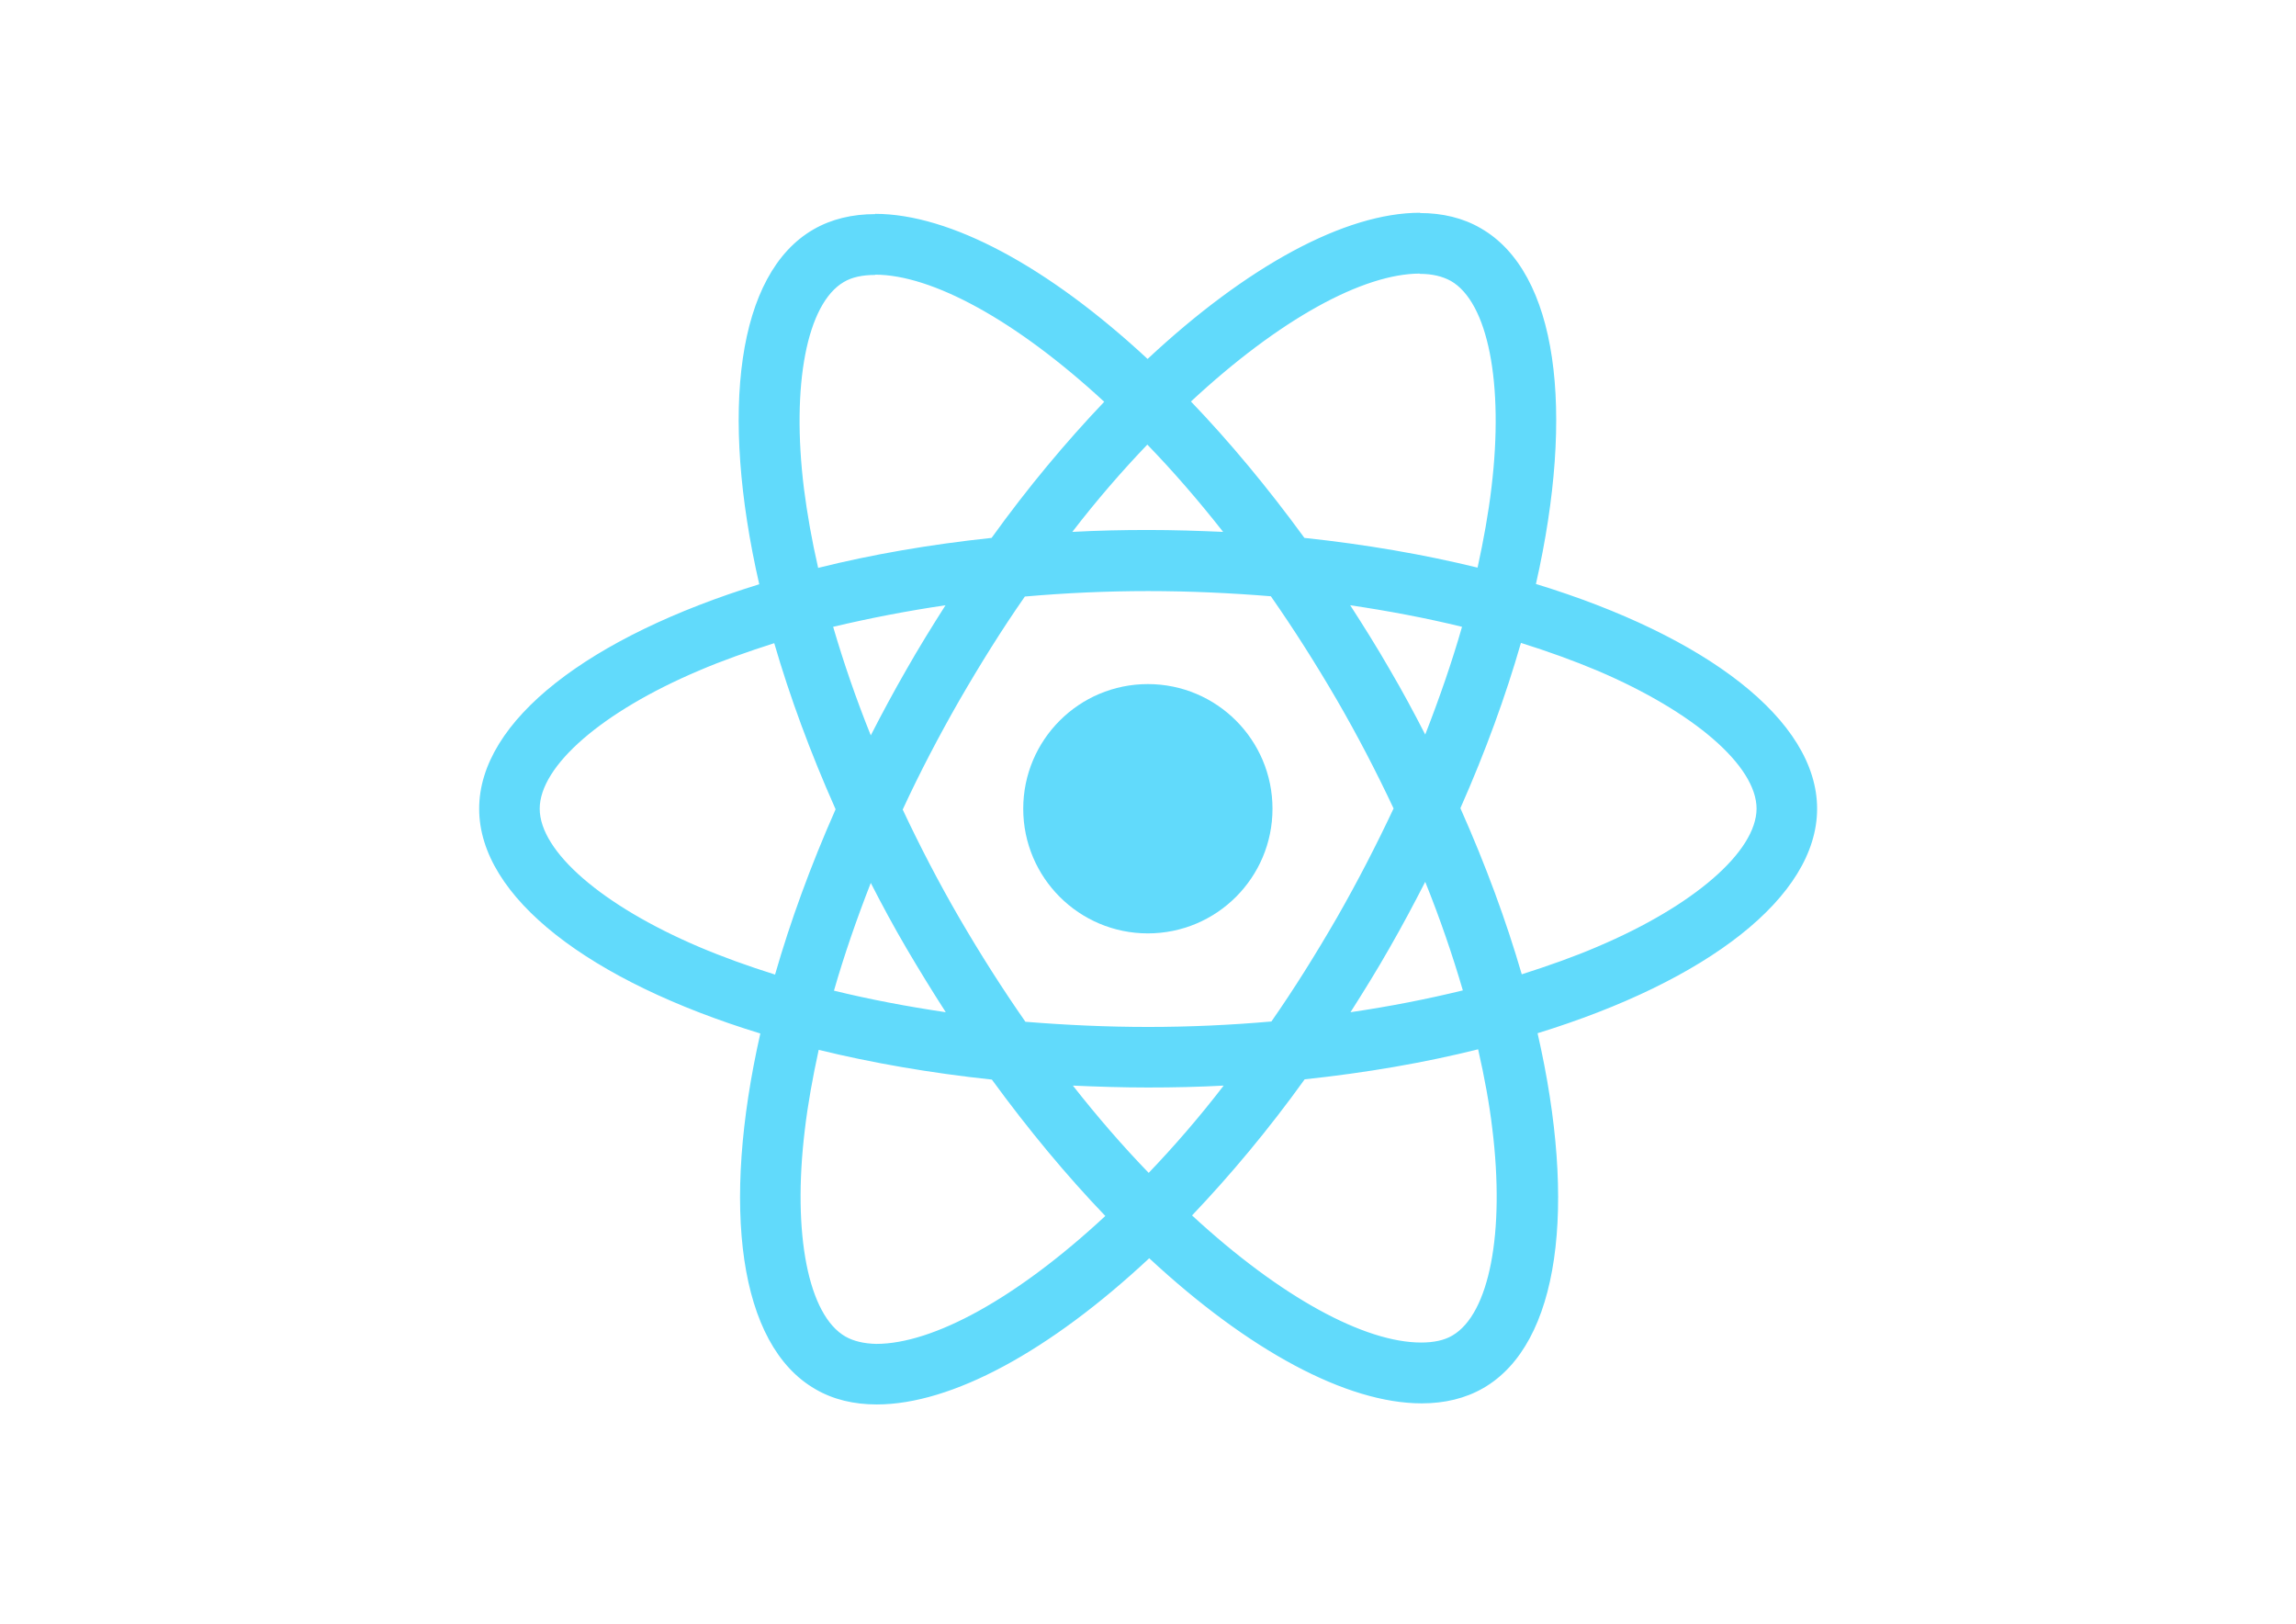
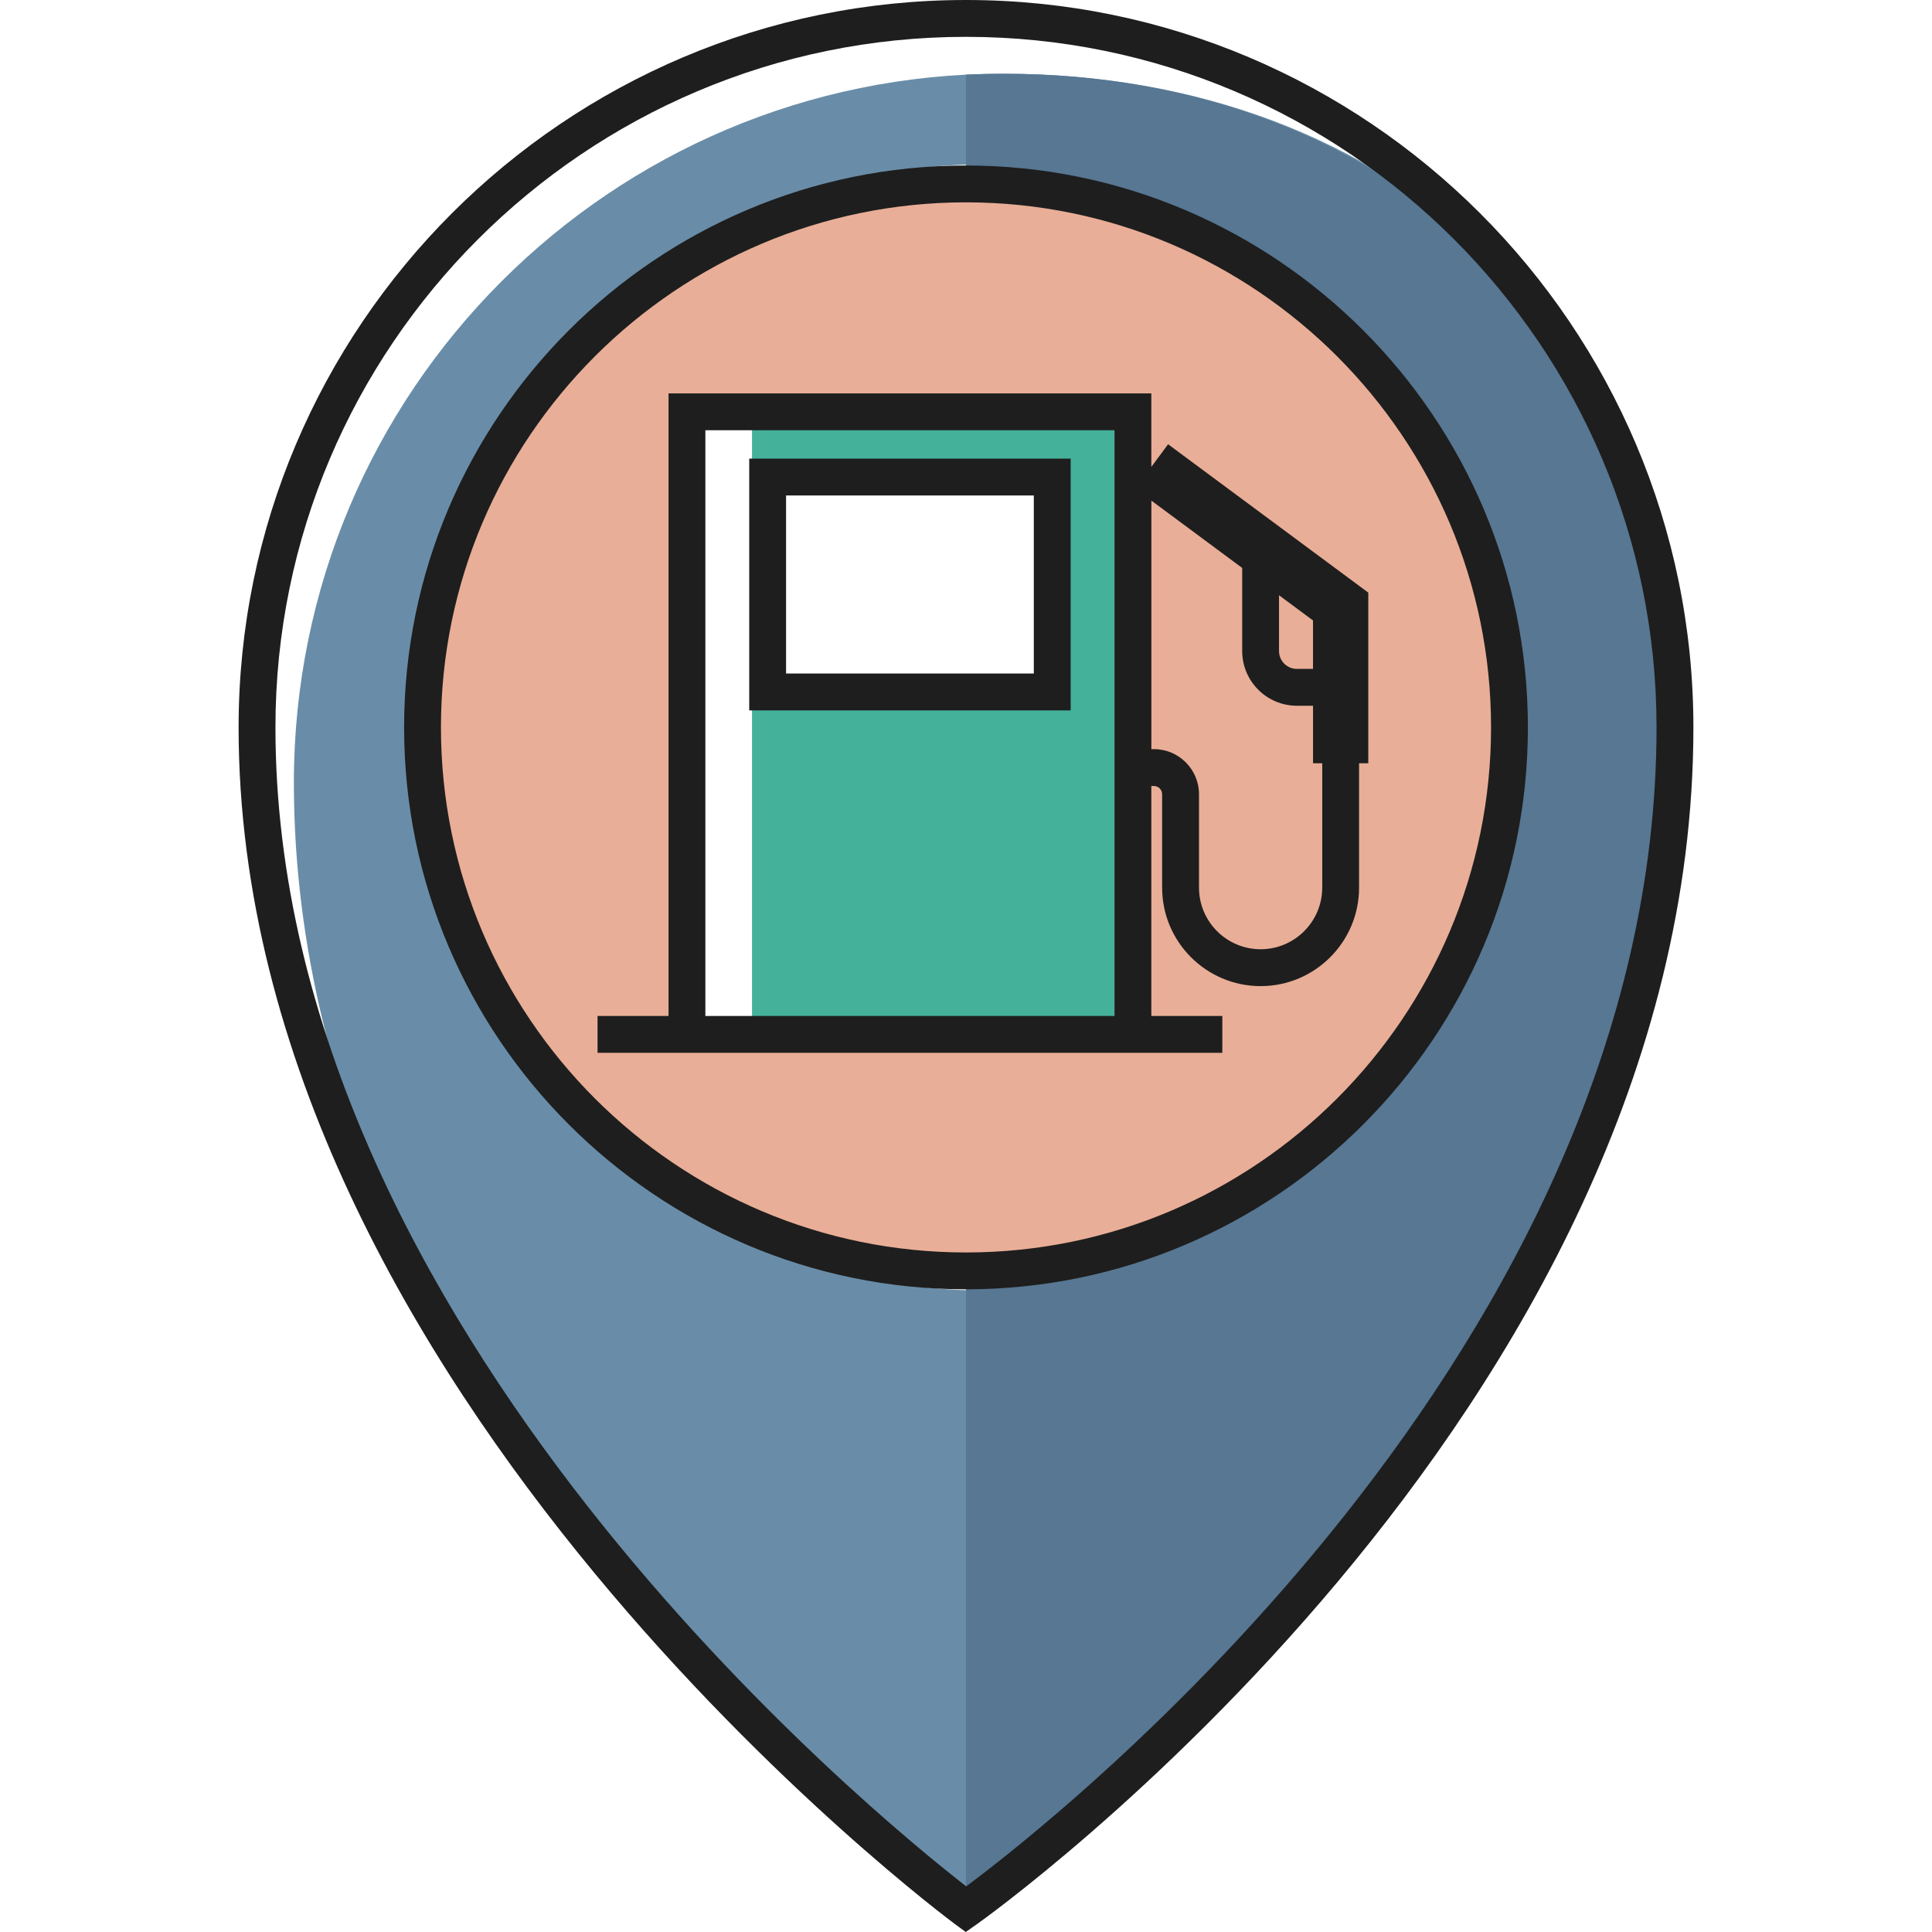
- <svg xmlns="http://www.w3.org/2000/svg" viewBox="0 0 841.9 595.3">
-   <g fill="#61DAFB">
-     <path d="M666.3 296.5c0-32.5-40.7-63.3-103.1-82.4 14.4-63.6 8-114.2-20.2-130.4-6.5-3.8-14.1-5.6-22.4-5.6v22.3c4.6 0 8.3.9 11.4 2.6 13.6 7.8 19.5 37.5 14.9 75.7-1.1 9.4-2.9 19.3-5.1 29.4-19.6-4.8-41-8.5-63.5-10.9-13.5-18.5-27.5-35.3-41.6-50 32.6-30.3 63.2-46.9 84-46.9V78c-27.5 0-63.5 19.6-99.9 53.6-36.4-33.8-72.4-53.2-99.9-53.2v22.3c20.7 0 51.4 16.5 84 46.6-14 14.7-28 31.4-41.3 49.9-22.6 2.4-44 6.1-63.6 11-2.3-10-4-19.7-5.2-29-4.7-38.2 1.1-67.9 14.6-75.8 3-1.8 6.9-2.6 11.5-2.6V78.5c-8.4 0-16 1.8-22.6 5.6-28.1 16.2-34.4 66.7-19.9 130.1-62.2 19.2-102.7 49.9-102.7 82.3 0 32.5 40.7 63.3 103.1 82.4-14.4 63.6-8 114.2 20.2 130.4 6.5 3.8 14.1 5.6 22.5 5.6 27.5 0 63.5-19.6 99.9-53.6 36.4 33.8 72.4 53.2 99.9 53.2 8.4 0 16-1.8 22.6-5.6 28.1-16.2 34.4-66.7 19.9-130.1 62-19.1 102.5-49.9 102.5-82.3zm-130.2-66.7c-3.7 12.9-8.3 26.2-13.5 39.5-4.1-8-8.4-16-13.1-24-4.6-8-9.5-15.8-14.4-23.4 14.2 2.1 27.9 4.7 41 7.9zm-45.8 106.5c-7.8 13.5-15.8 26.3-24.1 38.2-14.9 1.3-30 2-45.2 2-15.1 0-30.2-.7-45-1.9-8.3-11.9-16.4-24.6-24.2-38-7.6-13.1-14.5-26.4-20.8-39.8 6.2-13.4 13.2-26.8 20.7-39.9 7.8-13.5 15.8-26.3 24.1-38.2 14.9-1.3 30-2 45.2-2 15.1 0 30.2.7 45 1.9 8.3 11.9 16.4 24.6 24.2 38 7.6 13.1 14.5 26.4 20.8 39.8-6.3 13.4-13.2 26.8-20.7 39.9zm32.3-13c5.4 13.4 10 26.8 13.8 39.8-13.1 3.2-26.9 5.9-41.2 8 4.9-7.7 9.8-15.6 14.4-23.7 4.6-8 8.9-16.1 13-24.1zM421.2 430c-9.3-9.6-18.6-20.3-27.8-32 9 .4 18.2.7 27.5.7 9.4 0 18.7-.2 27.8-.7-9 11.7-18.3 22.4-27.5 32zm-74.4-58.9c-14.2-2.1-27.9-4.7-41-7.9 3.7-12.9 8.3-26.2 13.5-39.5 4.1 8 8.4 16 13.1 24 4.7 8 9.5 15.8 14.4 23.4zM420.7 163c9.3 9.6 18.6 20.3 27.8 32-9-.4-18.2-.7-27.5-.7-9.4 0-18.7.2-27.8.7 9-11.7 18.3-22.4 27.5-32zm-74 58.9c-4.9 7.7-9.8 15.6-14.4 23.7-4.6 8-8.9 16-13 24-5.4-13.4-10-26.8-13.8-39.8 13.1-3.1 26.9-5.8 41.2-7.9zm-90.5 125.2c-35.4-15.1-58.3-34.9-58.3-50.6 0-15.7 22.9-35.6 58.3-50.6 8.6-3.7 18-7 27.7-10.1 5.7 19.6 13.2 40 22.5 60.9-9.2 20.8-16.6 41.1-22.2 60.6-9.9-3.1-19.3-6.5-28-10.2zM310 490c-13.6-7.8-19.5-37.5-14.9-75.7 1.1-9.4 2.9-19.3 5.1-29.4 19.6 4.8 41 8.5 63.5 10.9 13.5 18.5 27.5 35.3 41.6 50-32.6 30.3-63.2 46.9-84 46.9-4.5-.1-8.3-1-11.3-2.7zm237.2-76.2c4.7 38.2-1.1 67.9-14.6 75.8-3 1.8-6.9 2.6-11.5 2.6-20.7 0-51.4-16.5-84-46.6 14-14.7 28-31.4 41.3-49.9 22.6-2.4 44-6.1 63.6-11 2.3 10.1 4.1 19.8 5.2 29.1zm38.5-66.7c-8.6 3.7-18 7-27.7 10.1-5.7-19.6-13.2-40-22.5-60.9 9.2-20.8 16.6-41.1 22.2-60.6 9.9 3.1 19.3 6.5 28.1 10.2 35.4 15.1 58.3 34.9 58.3 50.6-.1 15.7-23 35.6-58.4 50.6zM320.8 78.4z" />
-     <circle cx="420.9" cy="296.5" r="45.7" />
-     <path d="M520.5 78.1z" />
+ <svg xmlns="http://www.w3.org/2000/svg" version="1.1" x="0px" y="0px" viewBox="0 0 128 128" style="enable-background:new 0 0 128 128;" xml:space="preserve">
+   <g id="_x32_">
+     <g id="pin_3_">
+       <path style="fill:#698DA8;" d="M66.441,4.883c-25.941,0-46.971,21.03-46.971,46.971C19.47,95.71,64,126.498,64,126.498    s46.971-32.875,46.971-78.306C110.971,22.251,92.383,4.883,66.441,4.883z M65.221,85.5c-20.604,0-37.307-16.703-37.307-37.308    c0-20.603,16.703-37.307,37.307-37.307c20.604,0,37.306,16.704,37.306,37.307C102.527,68.797,85.824,85.5,65.221,85.5z" />
+       <path style="fill:#577793;" d="M64,126.498c0,0,46.971-32.875,46.971-78.306c0-25.941-19.485-44.454-46.971-43.247l0,7.161    c20.604,0,36.086,15.483,36.086,36.087c0,20.604-15.482,36.087-36.086,36.087V126.498z" />
+       <path style="fill:#E9AE97;" d="M64.006,12.181c-19.895,0-36.006,16.124-36.006,36.006c0,19.895,16.111,36.006,36.006,36.006    c19.883,0,36.006-16.111,36.006-36.006C100.012,28.305,83.888,12.181,64.006,12.181z M70.182,68.535H46.161V27.28h24.021V68.535z" />
+       <path style="fill:#1E1E1E;" d="M63.983,128l-0.705-0.517c-0.475-0.348-47.47-35.324-47.47-79.29C15.808,21.619,37.427,0,64,0    s48.192,21.619,48.192,48.192c0,45.54-47.017,78.974-47.492,79.306L63.983,128z M64,2.441c-25.227,0-45.751,20.524-45.751,45.751    c0,39.798,39.927,72.253,45.766,76.784c5.874-4.371,45.735-35.578,45.735-76.784C109.751,22.965,89.227,2.441,64,2.441z M64,85.42    c-20.527,0-37.227-16.7-37.227-37.228c0-20.527,16.7-37.227,37.227-37.227s37.227,16.7,37.227,37.227    C101.227,68.72,84.527,85.42,64,85.42z M64,13.406c-19.181,0-34.786,15.605-34.786,34.786c0,19.181,15.605,34.787,34.786,34.787    s34.786-15.606,34.786-34.787C98.786,29.011,83.181,13.406,64,13.406z" />
+     </g>
+     <g id="icon_3_">
+       <path style="fill:#44B19A;" d="M49.823,27.28v41.255h24.021V27.28H49.823z M69.718,45.844H50.86V31.601h18.858V45.844z" />
+       <path style="fill:#1E1E1E;" d="M90.652,39.262L77.39,29.433l-1.111,1.499v-4.868H44.292V67.31h-4.703v2.441h4.703h31.987h4.703    V67.31h-4.703V52.074h0.168c0.302,0,0.547,0.246,0.547,0.548v6.187c0,3.597,2.926,6.524,6.524,6.524    c3.597,0,6.524-2.926,6.524-6.524v-8.239h0.61V39.262z M86.99,44.317h-1.067c-0.653,0-1.185-0.531-1.185-1.184v-3.696l2.252,1.669    V44.317z M73.838,67.31H46.733V28.505h27.105v21.128v2.441V67.31z M87.601,58.808c0,2.251-1.831,4.082-4.082,4.082    s-4.082-1.831-4.082-4.082v-6.187c0-1.648-1.34-2.989-2.988-2.989h-0.168V33.167l6.018,4.461v5.505    c0,1.999,1.626,3.625,3.626,3.625h1.067v3.811h0.61V58.808z M49.638,47.066h21.297v-16.68H49.638V47.066z M52.079,32.827h16.414    v11.797H52.079V32.827z" />
+     </g>
  </g>
+   <g id="Layer_1">
+ </g>
</svg>
